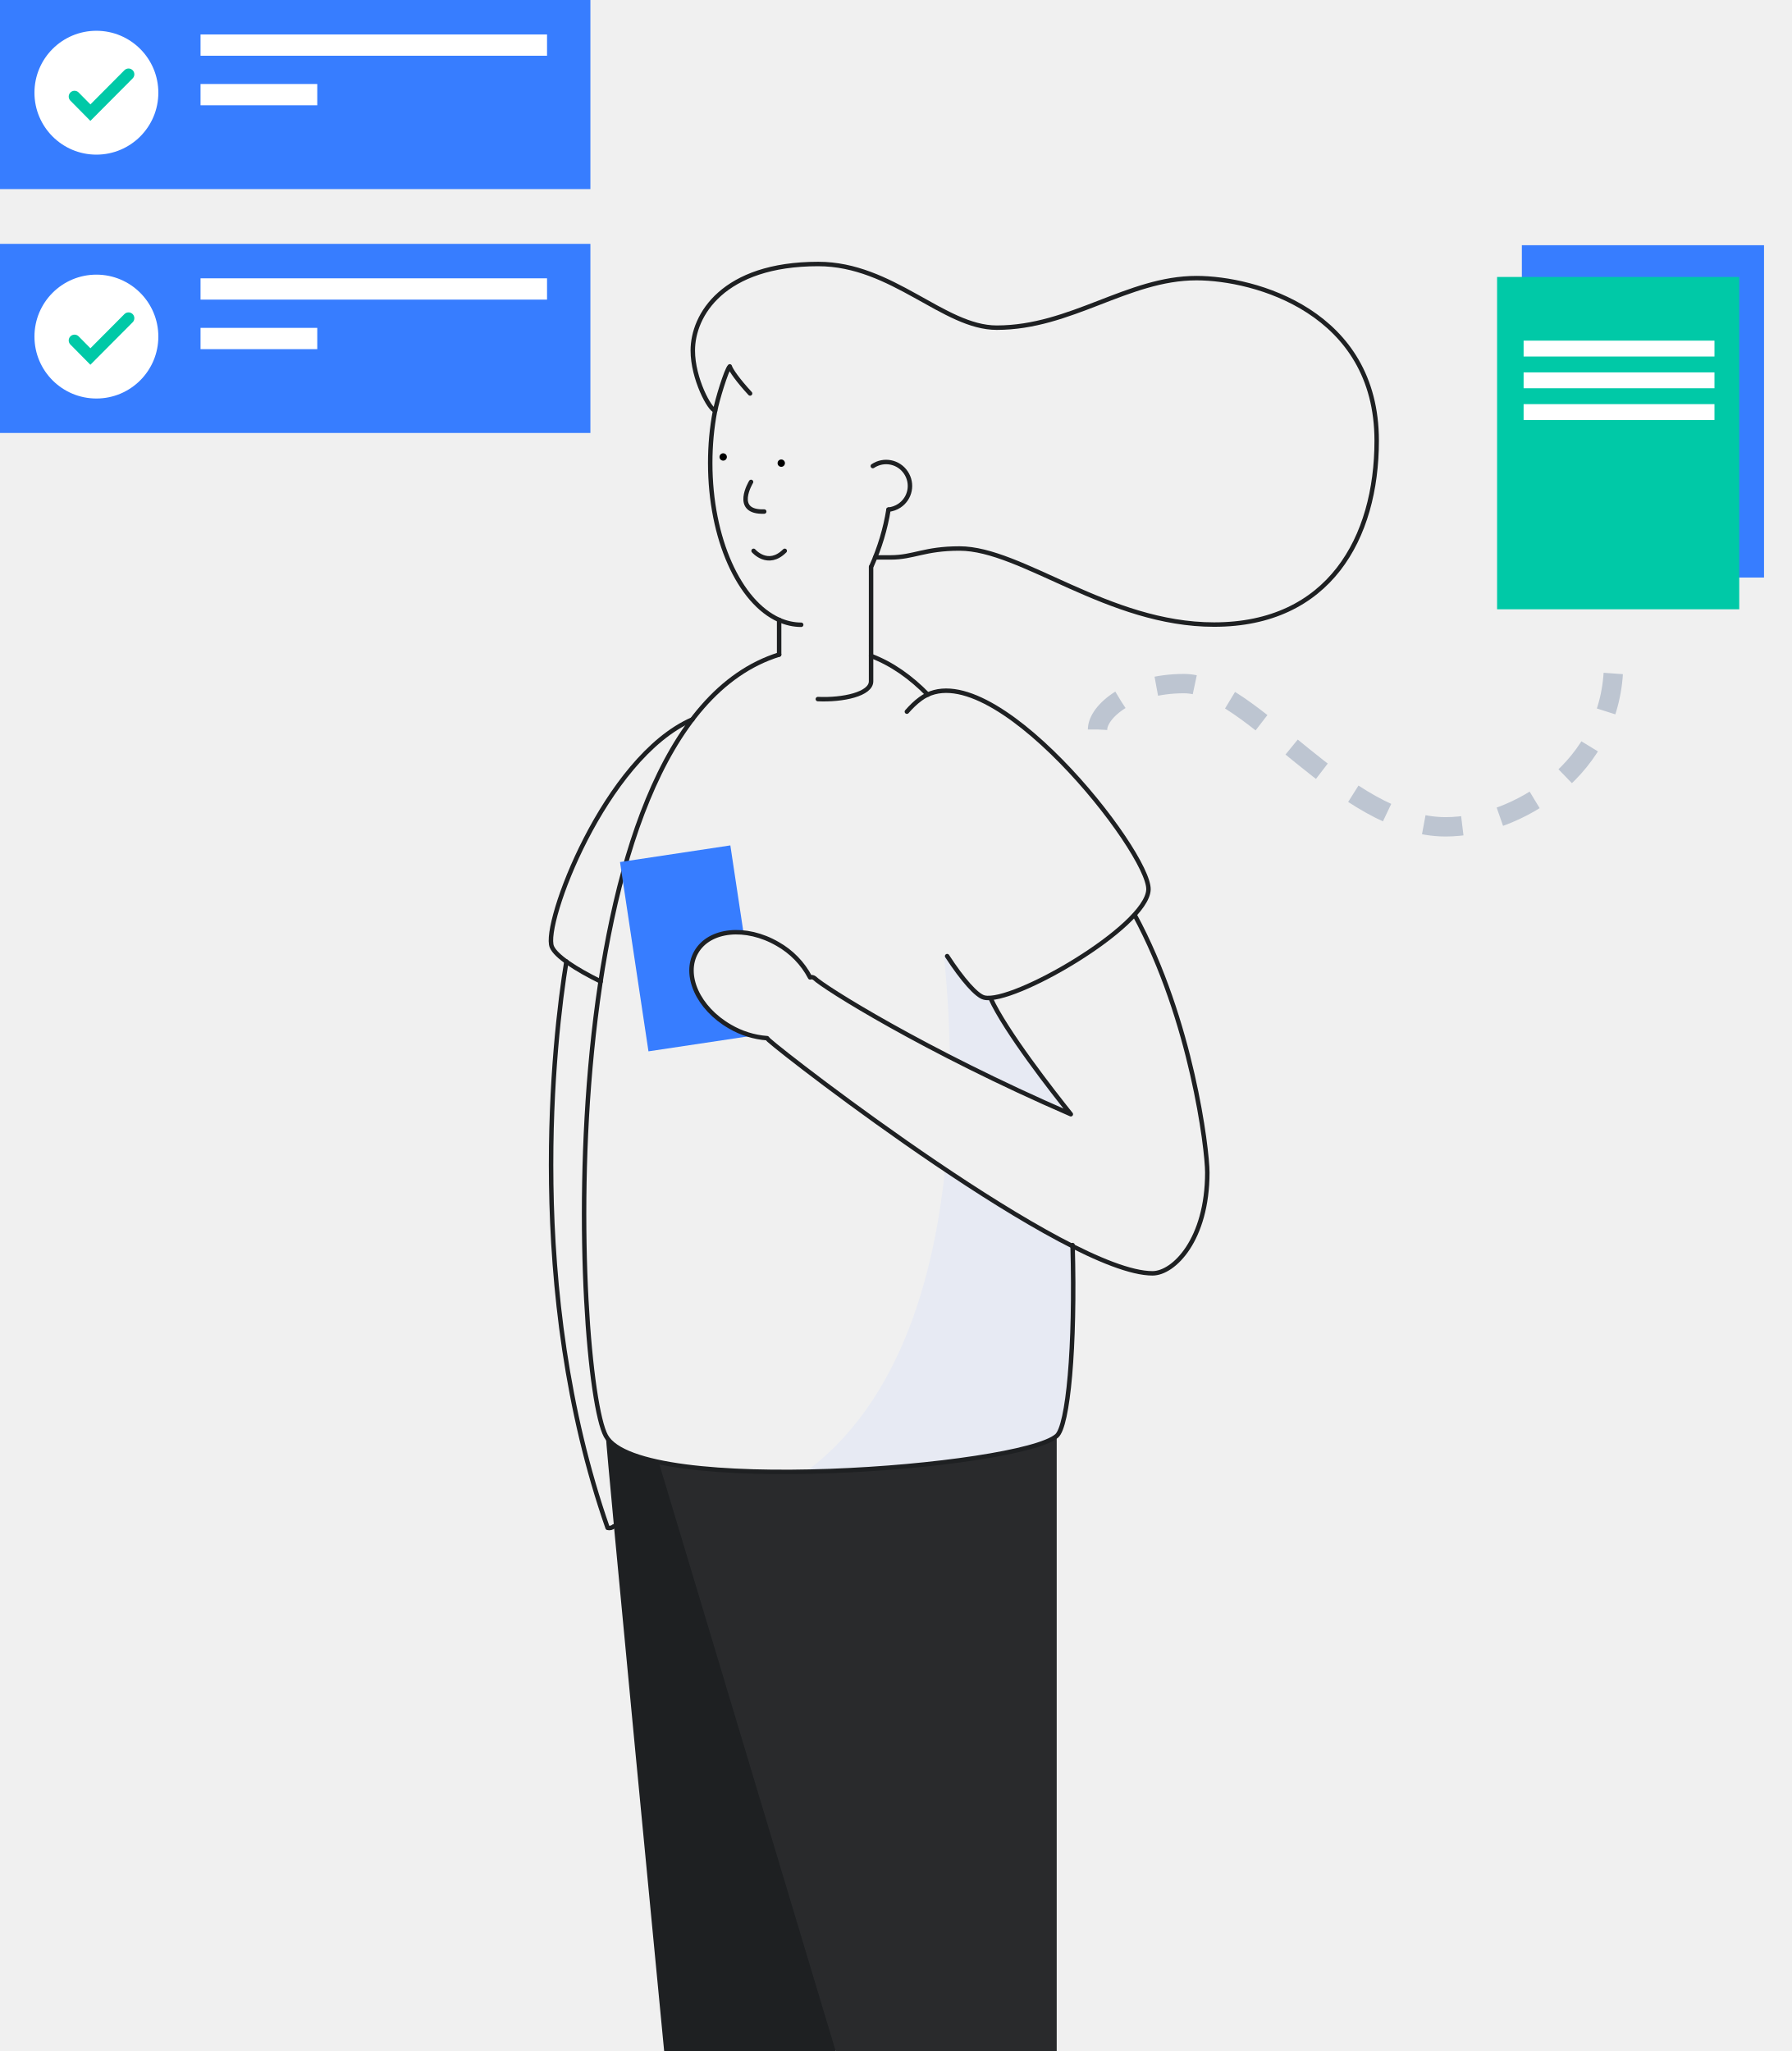
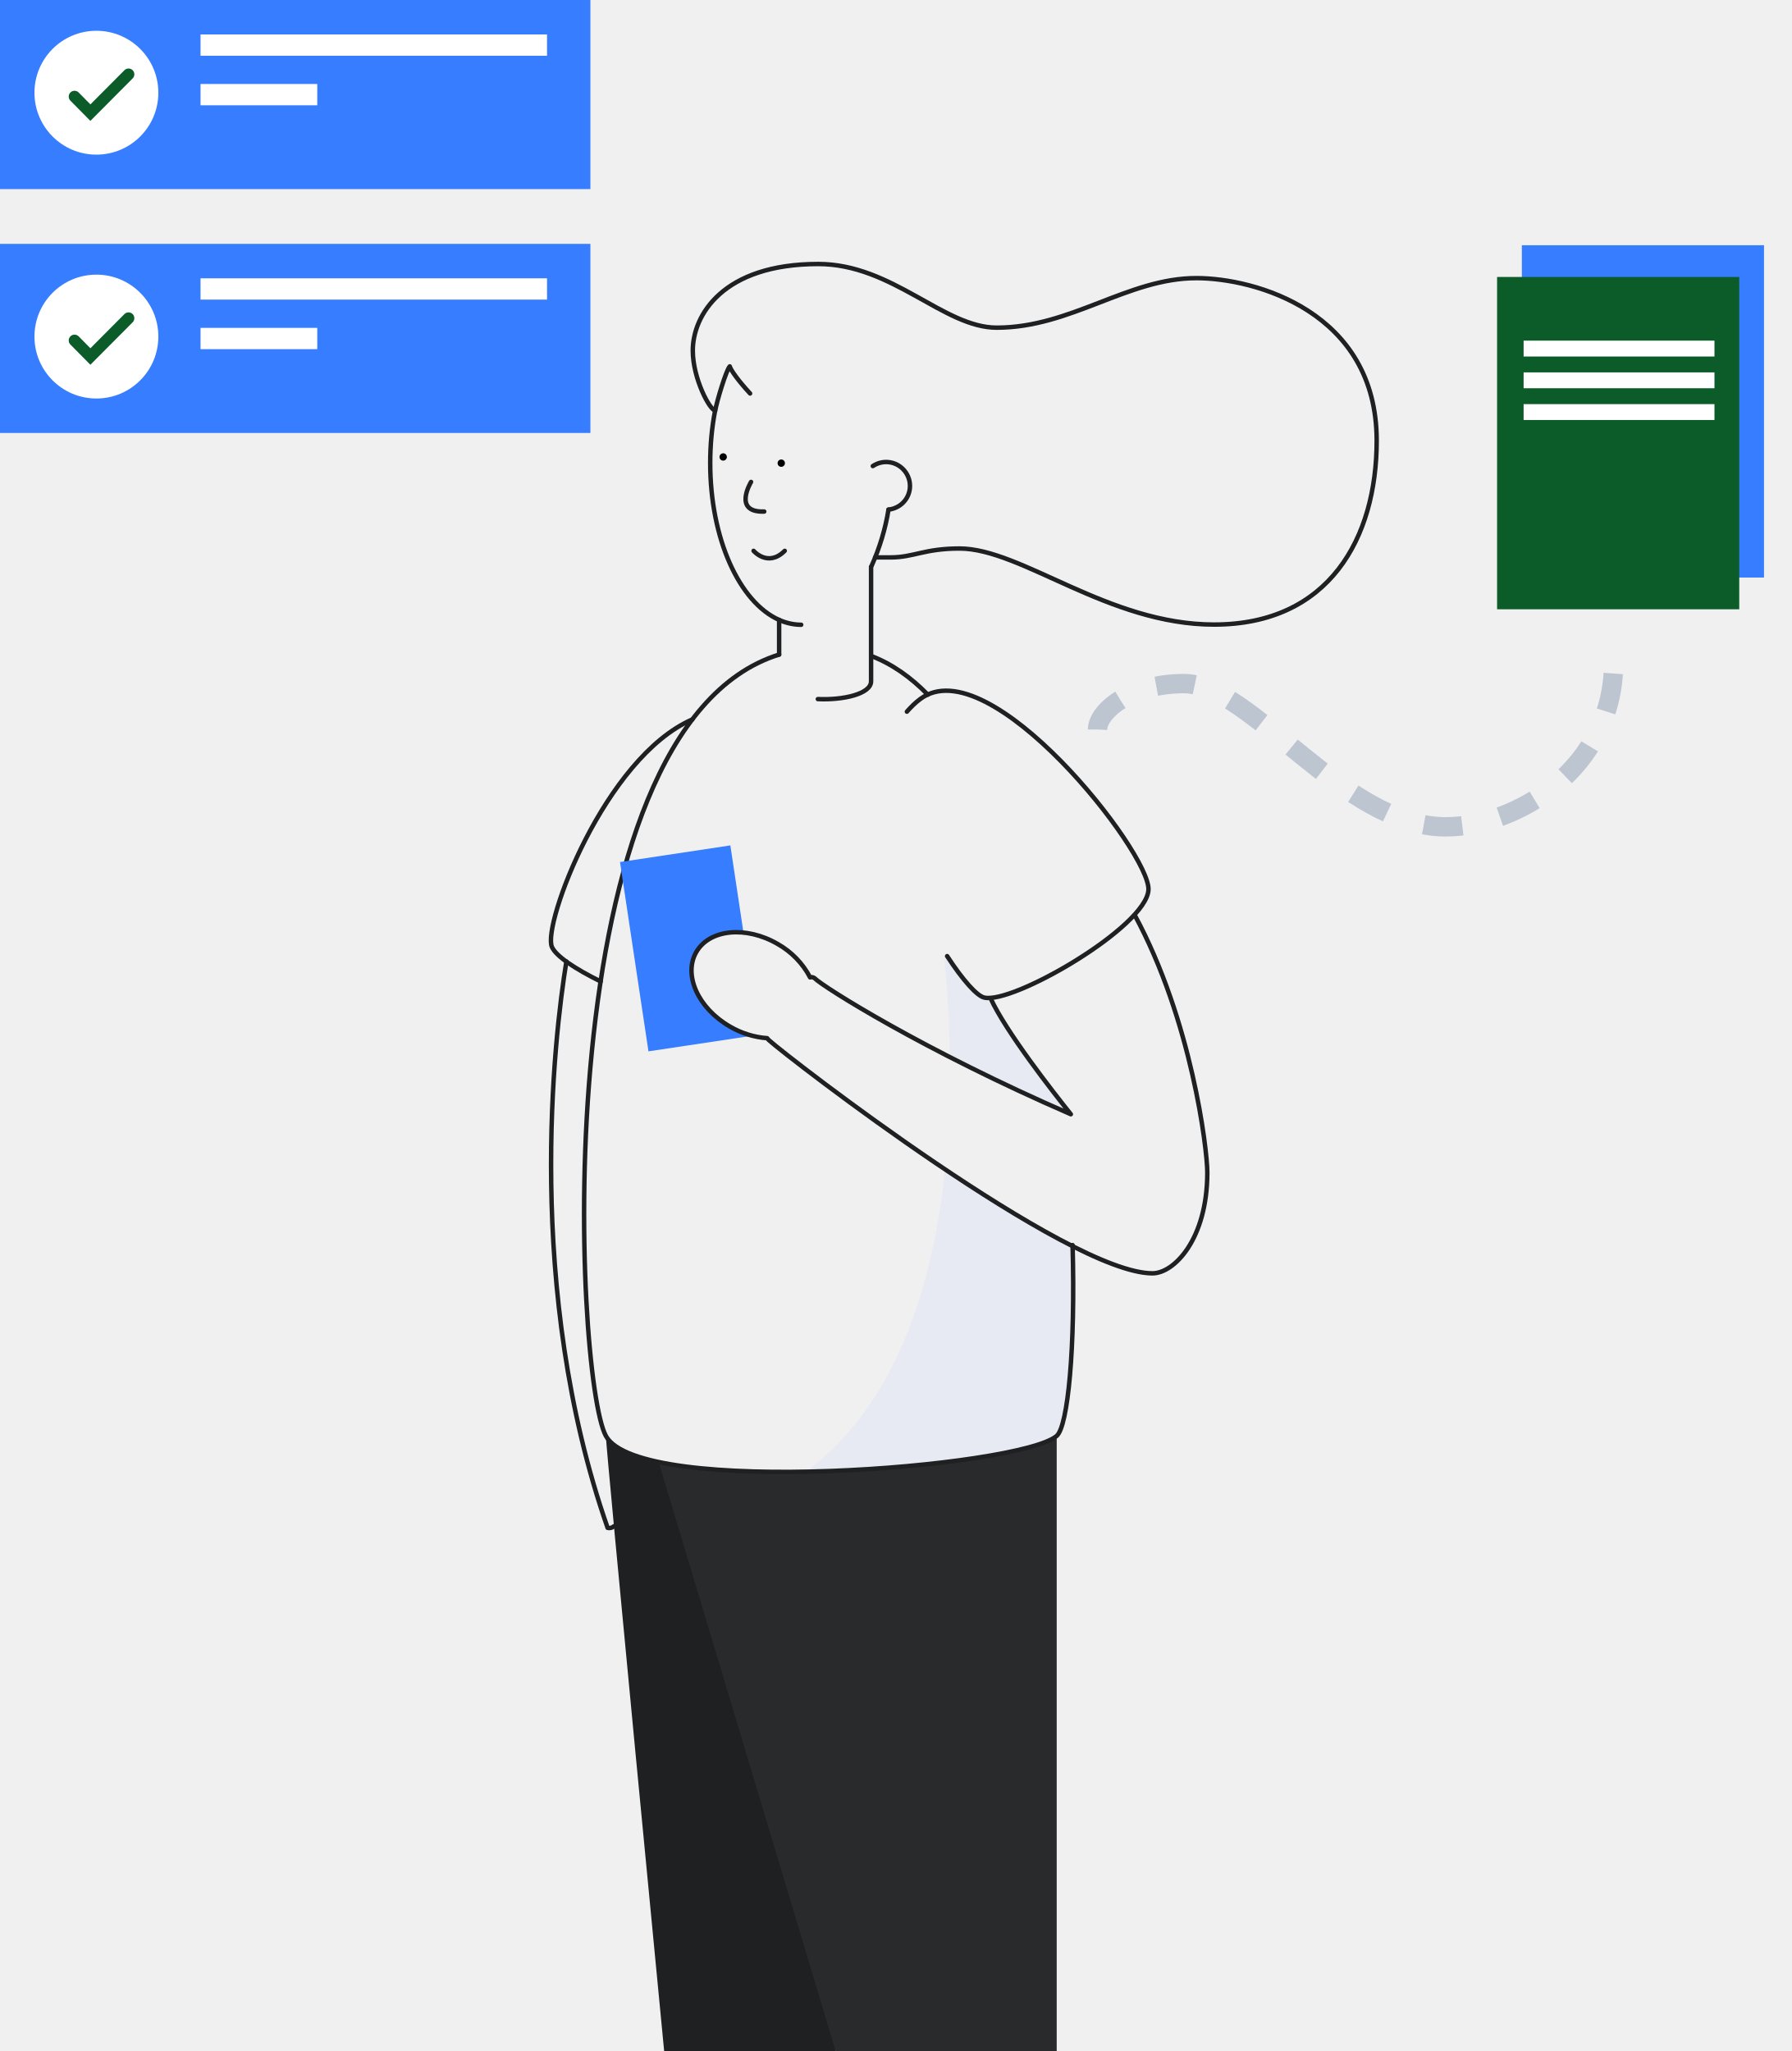
<svg xmlns="http://www.w3.org/2000/svg" x="0px" y="0px" viewBox="0 0 925.4 1059.7" style="enable-background:new 0 0 925.4 1059.7;" xml:space="preserve">
  <style type="text/css">
	.list-app-0{fill:#377DFF;}
	.list-app-1{fill:#FFFFFF;}
- 	.list-app-2{fill:none;stroke:#00C9A7;}
- 	.list-app-3{fill:#00C9A7;}
+ 	.list-app-2{fill:none;stroke:#0b5c29;}
+ 	.list-app-3{fill:#0b5c29;}
	.list-app-4{fill:none;stroke:#BDC5D1;}
	.list-app-5{fill:#E7EAF3;}
	.list-app-6{fill:#1E2022;}
	.list-app-7{fill:none;stroke:#1E2022;}
</style>
  <rect x="786.2" y="126.7" class="list-app-0 fill-primary" width="125.1" height="171.7" />
  <rect class="list-app-0 fill-primary" width="305" height="97.7" />
  <circle class="list-app-1 fill-white" cx="49.8" cy="47.9" r="32" />
  <rect x="103.6" y="17.8" class="list-app-1 fill-white" width="179" height="11" />
  <rect x="103.6" y="43.4" class="list-app-1 fill-white" width="60.3" height="11" />
  <polyline class="list-app-2 fill-none stroke-success" stroke-width="6" stroke-linecap="round" stroke-miterlimit="10" points="66.4,38.4 46.7,58.2 38.5,49.9 " />
  <rect y="126" class="list-app-0 fill-primary" width="305" height="97.7" />
  <circle class="list-app-1 fill-white" cx="49.8" cy="173.9" r="32" />
  <rect x="103.6" y="143.8" class="list-app-1 fill-white" width="179" height="11" />
  <rect x="103.6" y="169.4" class="list-app-1 fill-white" width="60.3" height="11" />
  <polyline class="list-app-2 fill-none stroke-success" stroke-width="6" stroke-linecap="round" stroke-miterlimit="10" points="66.4,164.4 46.7,184.2 38.5,175.9 " />
  <rect x="773.4" y="143.1" class="list-app-3 fill-success" width="125.1" height="171.7" />
  <rect x="787.1" y="176" class="list-app-1 fill-white" width="98.6" height="8.2" />
  <rect x="787.1" y="192.4" class="list-app-1 fill-white" width="98.6" height="8.2" />
  <rect x="787.1" y="208.8" class="list-app-1 fill-white" width="98.6" height="8.2" />
  <path class="list-app-4 fill-none stroke-gray-400" stroke-width="10" stroke-miterlimit="10" stroke-dasharray="20" d="M567,376.9c0-9.1,16.4-23.7,44.7-23.7c34.7,0,82.2,74,135.1,74c36.5,0,86.8-30.1,86.8-84.9" />
  <path class="list-app-5 fill-gray-300" d="M553.2,575.7c-2.2-2.7-5.1-6.4-8.5-10.8l-3.2-4.1l-2.2-3c-3.5-4.6-7.1-9.6-10.7-14.6l0,0l0,0  c-3.4-4.8-6.6-9.5-9.4-14v-0.1l0,0c-2.8-4.3-5.2-8.7-7.4-13.3l0.1-0.1l-4.2-0.5l-6.1-4.9l-9-11.6l-3.4-4.8l-1.5-0.6  c0,2.4,2.6,23.4,3,53C508.9,555.5,529.9,565.6,553.2,575.7z" />
  <path class="list-app-5 fill-gray-300" d="M554.4,644.1c-20.1-10.1-43.5-24.7-66.2-39.8c-6.4,61.5-27.1,132-85.4,164.8c67.4,10,143-27.2,143-27.2l2.3-3.9  l3.3-15.3l3-26.9v-24.9V644.1z" />
  <path class="list-app-6 fill-dark" d="M431.7,1059.7h-88.6c0,0-30.1-311.4-30.1-317.8c5.5,5.5,4.6,7.3,27.4,13.7c13.7,14.6,110.5,257.5,110.5,257.5  L431.7,1059.7z" />
  <path class="list-app-6 fill-dark" d="M545.9,741.9v317.8H431.7l-91.4-304.3C372.4,761.1,493.8,765.6,545.9,741.9z" />
  <path class="list-app-1 fill-white" opacity=".05" d="M545.9,741.9v317.8H431.7l-91.4-304.3C372.4,761.1,493.8,765.6,545.9,741.9z" />
  <path class="list-app-7 fill-none stroke-dark" stroke-width="2.3" stroke-linecap="round" stroke-linejoin="round" d="M292.6,496.8c-6.4,39.1-21.6,169.9,21.3,292.6c1.1,0.3,2.3,0,3.2-0.8" />
  <path class="list-app-7 fill-none stroke-dark" stroke-width="2.3" stroke-linecap="round" stroke-linejoin="round" d="M310.3,507.1c-13-6.4-23.2-13.1-25.2-17.9c-4.9-11.4,27.2-97.7,72.6-117.5" />
  <path class="list-app-7 fill-none stroke-dark" stroke-width="2.3" stroke-linecap="round" stroke-linejoin="round" d="M450,338.9c10.8,4.1,20.5,11,29.3,20" />
  <path class="list-app-7 fill-none stroke-dark" stroke-width="2.3" stroke-linecap="round" stroke-linejoin="round" d="M554.1,643.3c1.5,53.3-2.4,93.5-8.2,98.6c-19.2,16.4-215.5,32-232.9,0c-16.4-30.1-32.7-365.6,89.5-403.7" />
  <path class="list-app-7 fill-none stroke-dark" stroke-width="2.3" stroke-linecap="round" stroke-linejoin="round" d="M468.5,367.7c2.1-2.4,4.4-4.7,7-6.6c35.6-26.5,118.7,79.4,117.8,98.6s-70.3,59.4-84.9,55.7  c-3.8-0.9-11.1-9.1-19.1-21.4" />
  <path class="list-app-7 fill-none stroke-dark" stroke-width="2.3" stroke-linecap="round" stroke-linejoin="round" d="M402.5,338.2v-17.9" />
  <path class="list-app-7 fill-none stroke-dark" stroke-width="2.3" stroke-linecap="round" stroke-linejoin="round" d="M450,292.8V352c0,6.6-14.5,9.8-27.5,9.2" />
  <path class="list-app-7 fill-none stroke-dark" stroke-width="2.3" stroke-linecap="round" stroke-linejoin="round" d="M402.5,320.3c-20.5-9.1-35.6-41.9-35.6-81.1c0-9,0.8-18.1,2.5-26.9" />
  <path class="list-app-7 fill-none stroke-dark" stroke-width="2.3" stroke-linecap="round" stroke-linejoin="round" d="M413.9,322.8c-3.9,0-7.8-0.9-11.4-2.5" />
  <path class="list-app-7 fill-none stroke-dark" stroke-width="2.3" stroke-linecap="round" stroke-linejoin="round" d="M459,263.3c-1.6,10-4.6,19.8-8.7,29" />
  <path class="list-app-7 fill-none stroke-dark" stroke-width="2.3" stroke-linecap="round" stroke-linejoin="round" d="M452.1,288h8c11.9,0,17.4-4.6,35.6-4.6c32,0,76.7,39.3,131.5,39.3c59.4,0,84-44.7,84-95c0-66.7-63-84-93.1-84  c-35.6,0-64.8,25.6-103.2,25.6c-27.4,0-53.9-32.9-92.2-32.9c-49.3,0-64.8,26.5-64.8,44.7c0,14.6,8.9,31,11.6,31  c0.8-4.8,5.7-21,7.5-22.8c0.5,1.9,4.4,7.4,10.5,14" />
  <path class="list-app-7 fill-none stroke-dark" stroke-width="2.3" stroke-linecap="round" stroke-linejoin="round" d="M450.9,240.8c5.7-3.8,13.3-2.3,17.1,3.4c3.8,5.7,2.3,13.3-3.4,17.1c-1.7,1.1-3.6,1.8-5.6,2" />
  <path class="list-app-0 fill-primary" d="M376.9,530.4c-16.4-9.5-24.1-26.7-17.4-38.5c4.4-7.7,13.9-11.1,24.6-10l-6.8-45.1l-57,8.6l14.7,97.8l53.3-8  C384.4,534,380.5,532.5,376.9,530.4z" />
  <path class="list-app-7 fill-none stroke-dark" stroke-width="2.3" stroke-linecap="round" stroke-linejoin="round" d="M511.7,515.7c7.7,17,32.2,48.4,41.5,60c-75.8-32.9-127.8-65.7-132.4-70.3c-0.7-0.5-1.5-0.7-2.3-0.4  c-3.8-7.3-9.7-13.3-16.8-17.3c-16.4-9.5-35.2-7.6-42,4.2s0.9,29,17.4,38.5c5.8,3.4,12.4,5.5,19.2,6c0.3,0.4,0.6,0.7,0.9,1  c10,9.1,154.3,120.5,198.2,120.5c11,0,28.3-17.4,28.3-52.1c0-12.1-8.1-78.7-37.5-133" />
  <circle cx="403.6" cy="239.3" r="1.9" />
  <circle cx="373.6" cy="236.1" r="1.9" />
  <path class="list-app-7 fill-none stroke-dark" stroke-width="2.3" stroke-linecap="round" stroke-linejoin="round" d="M388,249c0,0-9.7,15.9,6.8,15.3" />
  <path class="list-app-7 fill-none stroke-dark" stroke-width="2.3" stroke-linecap="round" stroke-linejoin="round" d="M389.3,284.6c0,0,7.4,8.7,16.1,0" />
</svg>
